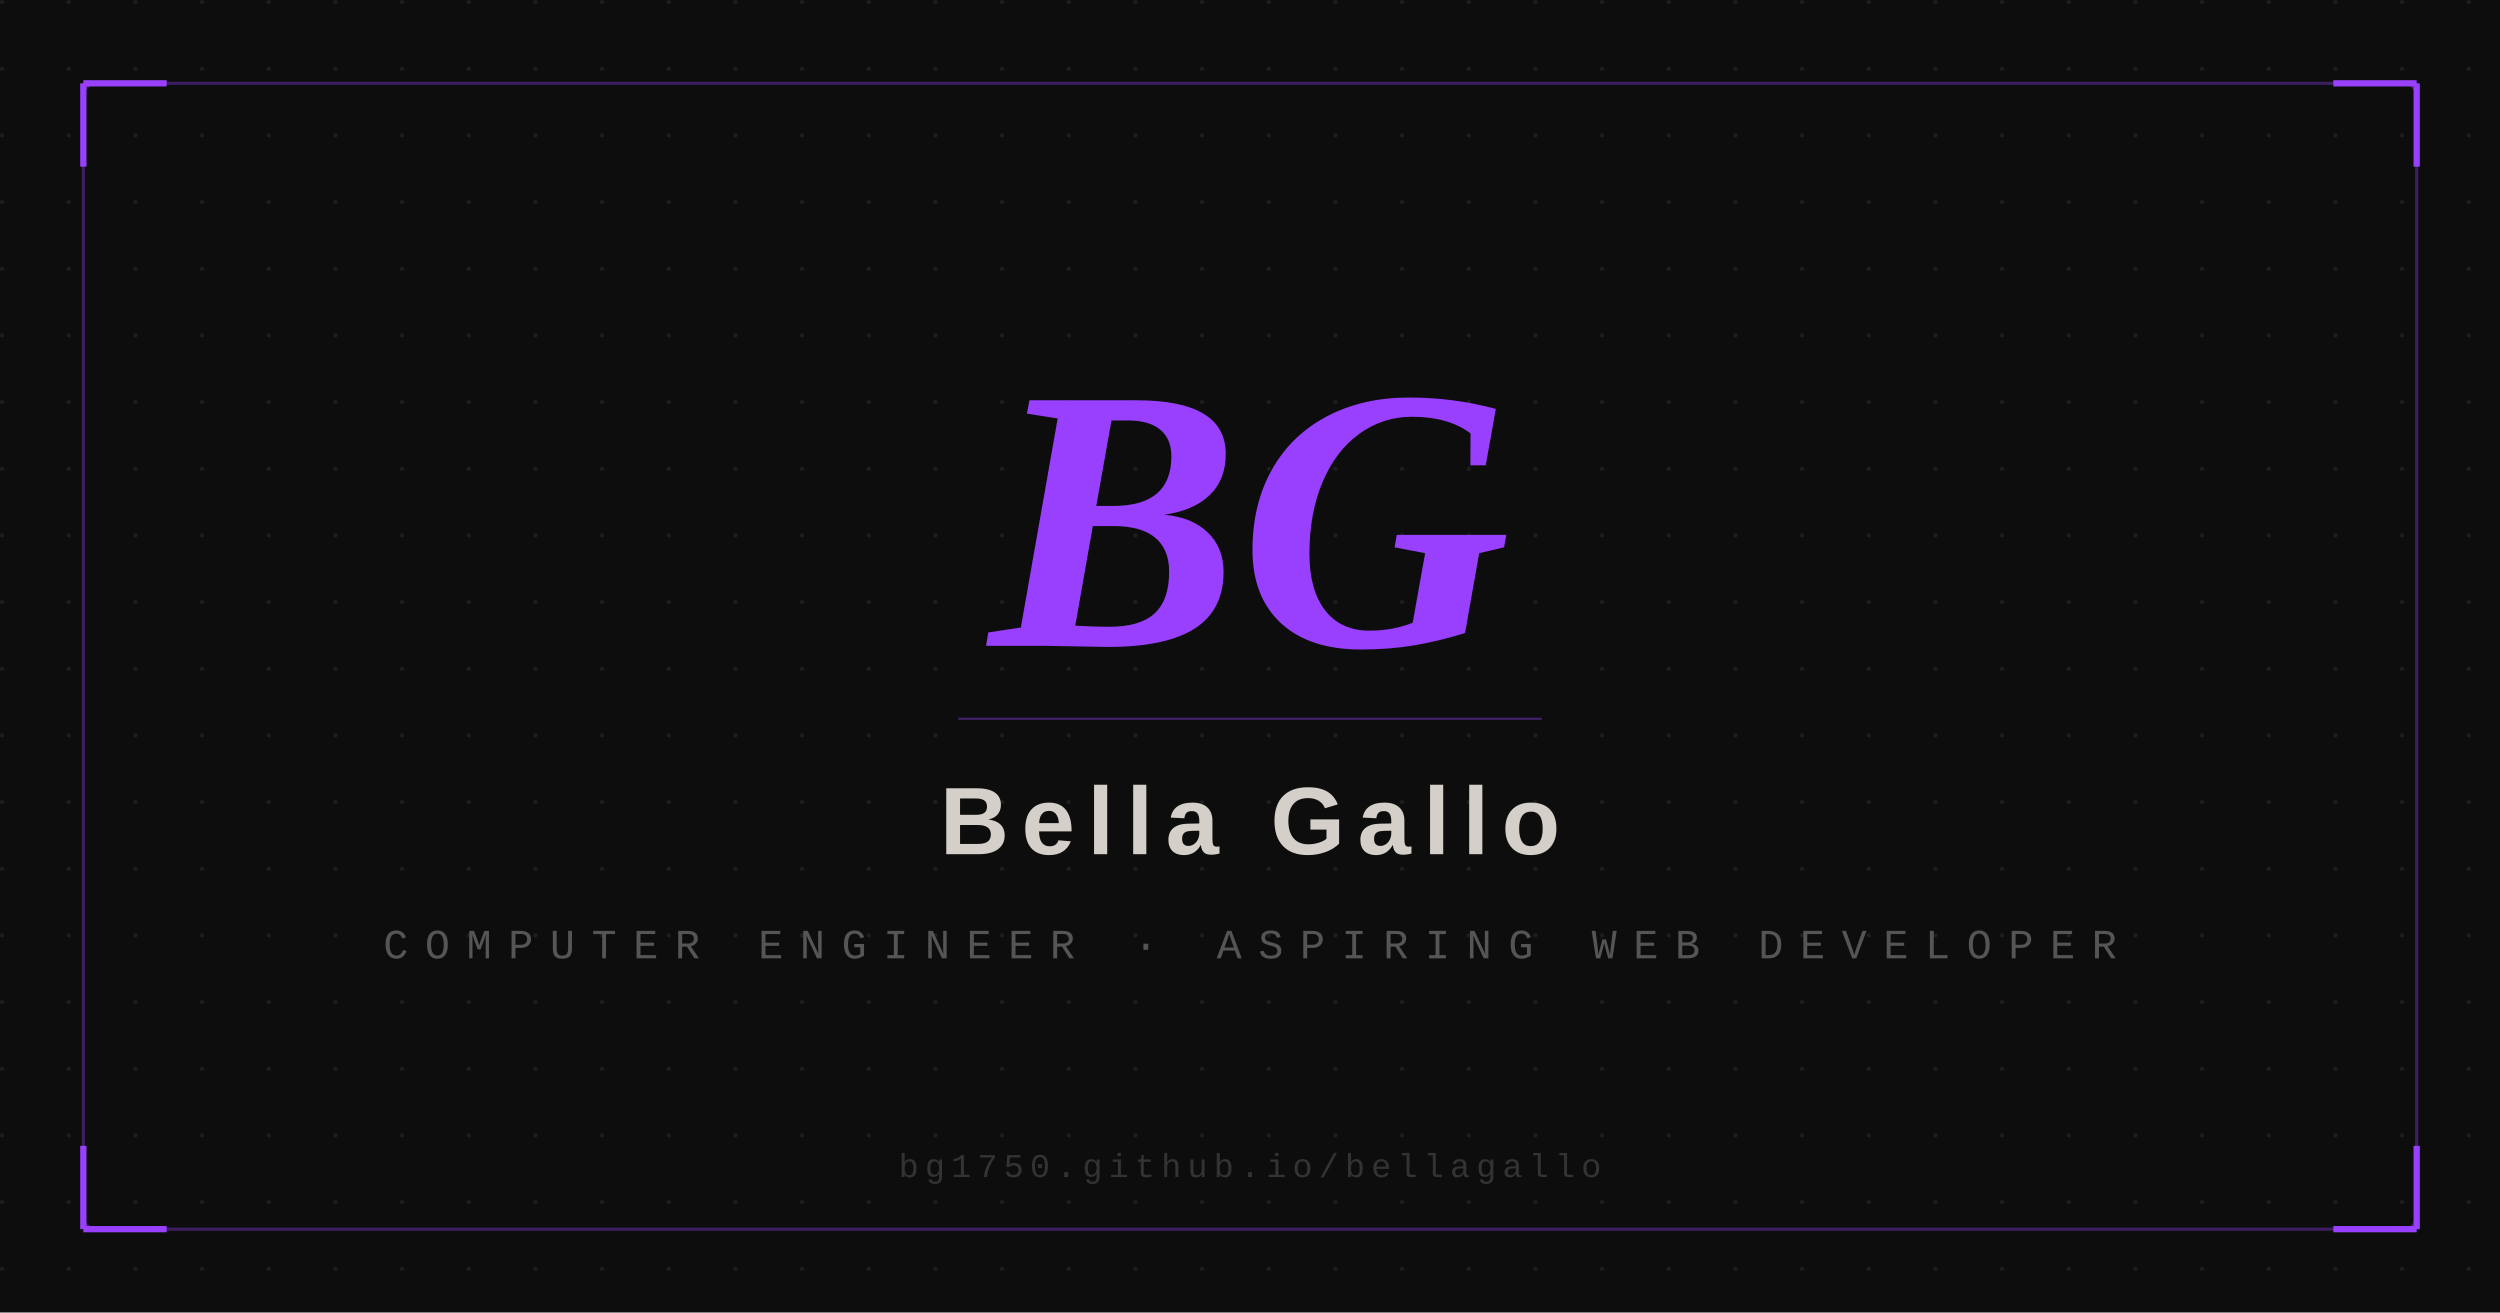
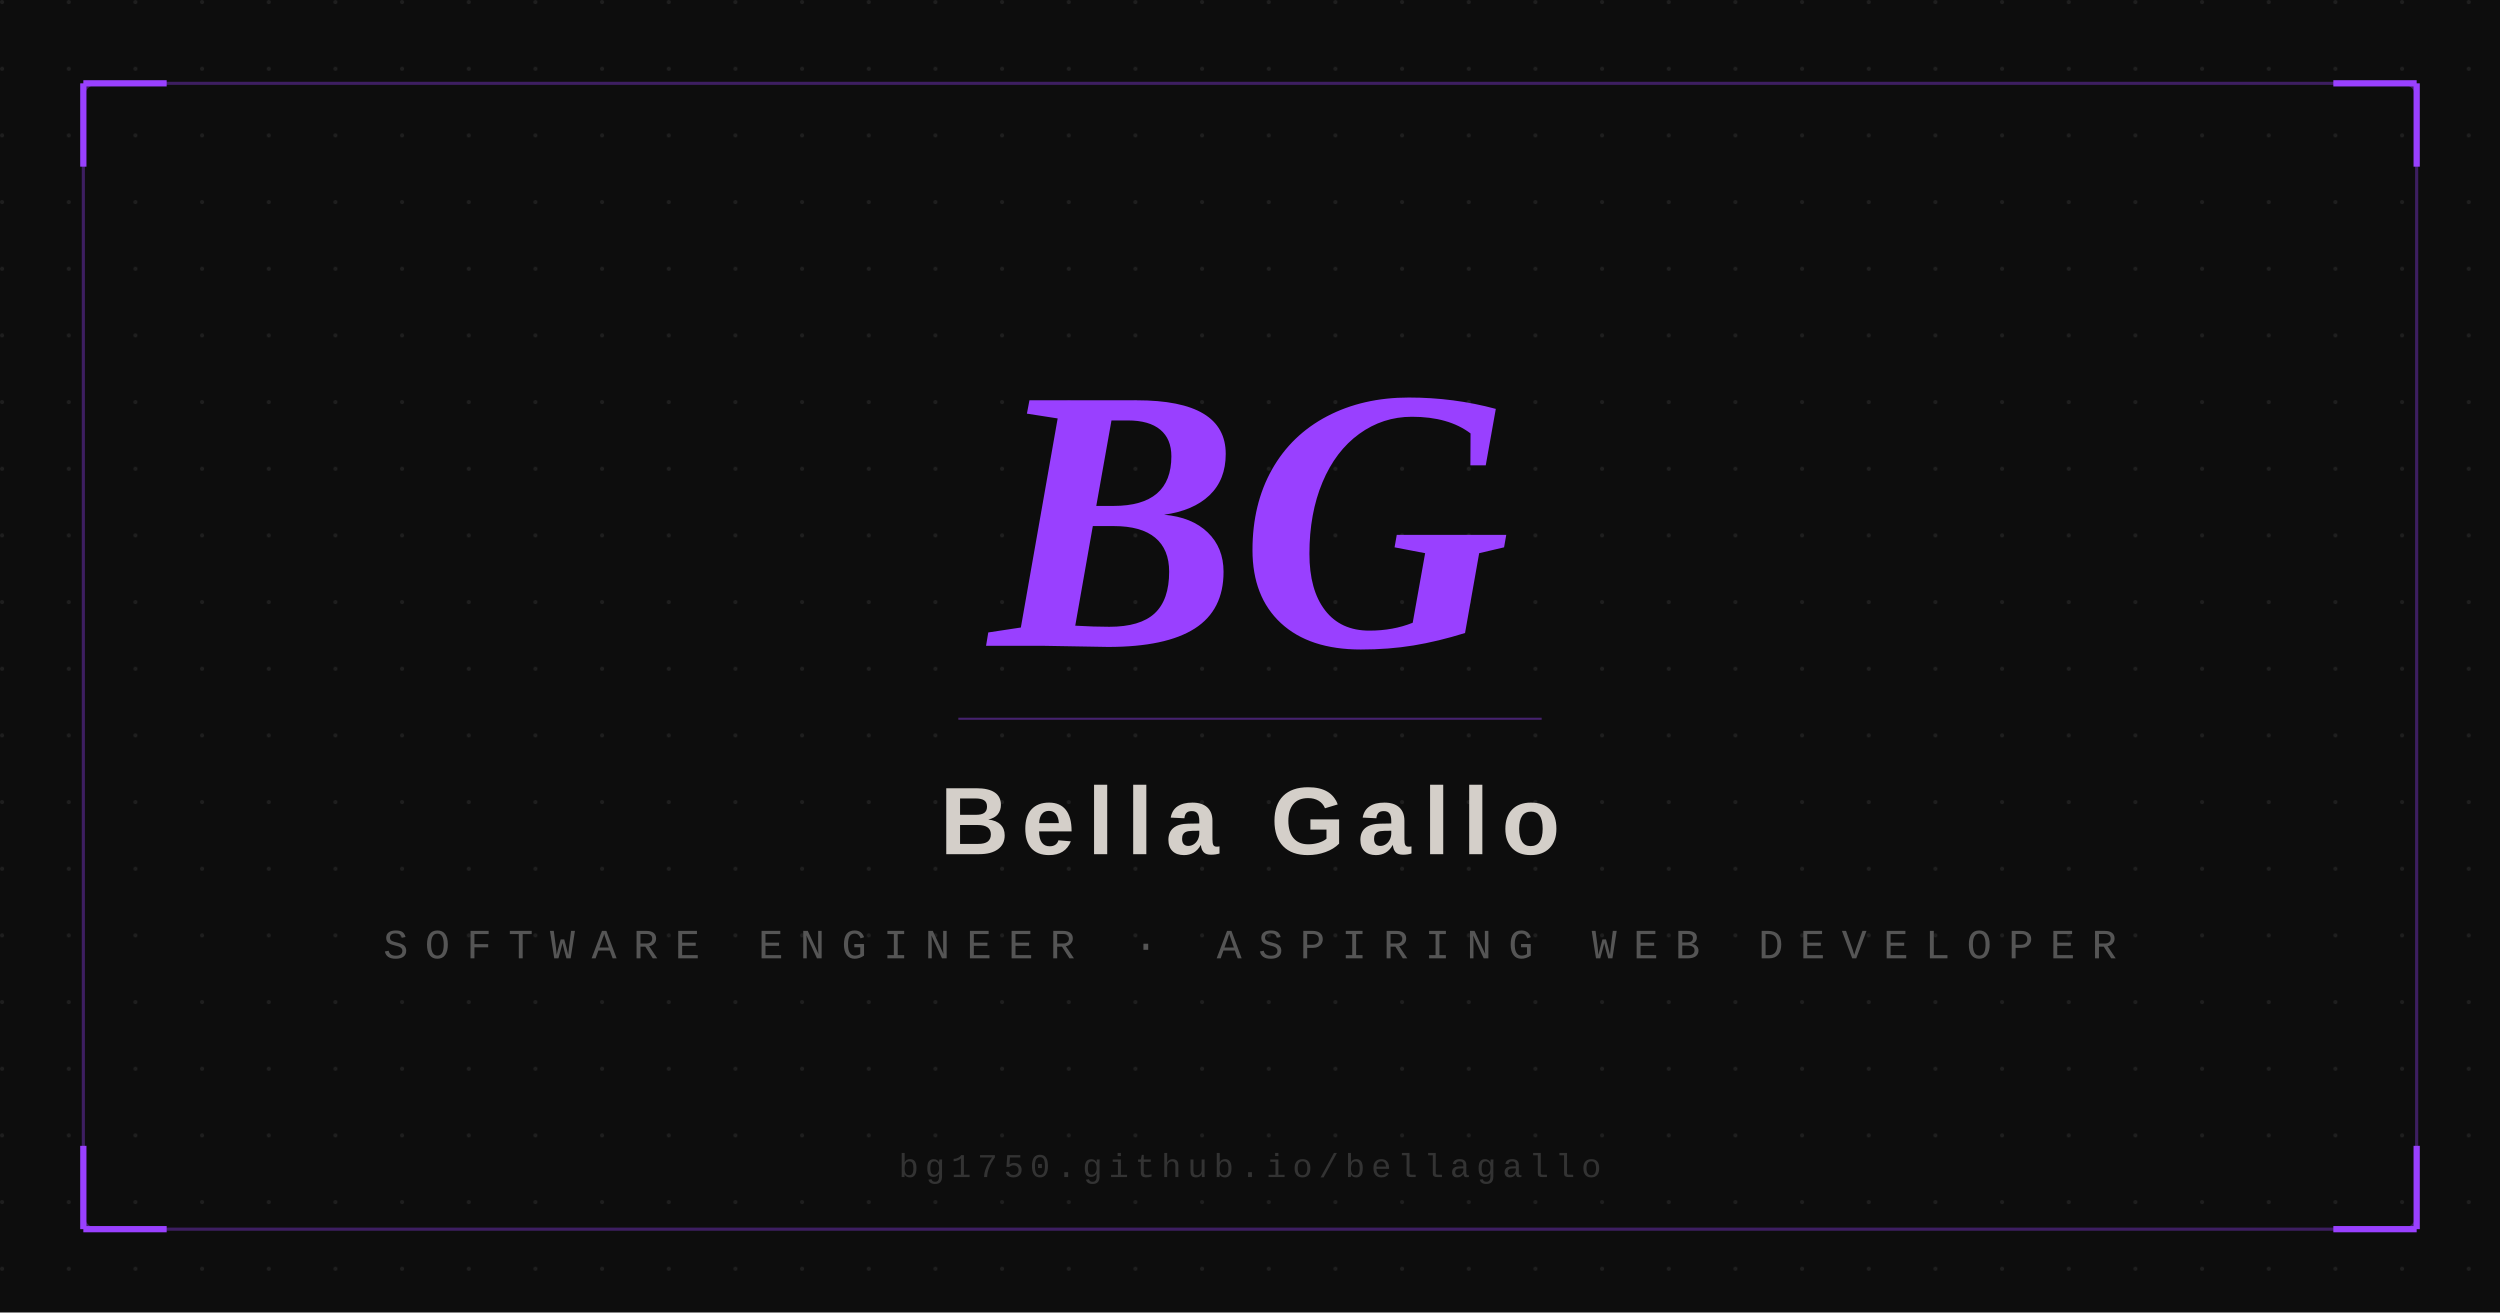
<svg xmlns="http://www.w3.org/2000/svg" viewBox="0 0 1200 630" width="1200" height="630">
  <rect width="1200" height="630" fill="#0D0D0D" />
  <defs>
    <pattern id="dots" x="0" y="0" width="32" height="32" patternUnits="userSpaceOnUse">
      <circle cx="1" cy="1" r="1" fill="#1E1E1E" />
    </pattern>
  </defs>
  <rect width="1200" height="630" fill="url(#dots)" />
  <rect x="40" y="40" width="1120" height="550" rx="6" fill="none" stroke="#9940FF" stroke-width="1.5" opacity="0.35" />
  <line x1="40" y1="80" x2="40" y2="40" stroke="#9940FF" stroke-width="3" />
  <line x1="40" y1="40" x2="80" y2="40" stroke="#9940FF" stroke-width="3" />
  <line x1="1160" y1="80" x2="1160" y2="40" stroke="#9940FF" stroke-width="3" />
  <line x1="1160" y1="40" x2="1120" y2="40" stroke="#9940FF" stroke-width="3" />
  <line x1="40" y1="550" x2="40" y2="590" stroke="#9940FF" stroke-width="3" />
  <line x1="40" y1="590" x2="80" y2="590" stroke="#9940FF" stroke-width="3" />
  <line x1="1160" y1="550" x2="1160" y2="590" stroke="#9940FF" stroke-width="3" />
  <line x1="1160" y1="590" x2="1120" y2="590" stroke="#9940FF" stroke-width="3" />
  <text x="600" y="310" text-anchor="middle" font-family="Georgia, 'Times New Roman', serif" font-style="italic" font-size="180" font-weight="bold" fill="#9940FF">BG</text>
  <line x1="460" y1="345" x2="740" y2="345" stroke="#9940FF" stroke-width="1" opacity="0.4" />
  <text x="600" y="410" text-anchor="middle" font-family="Arial, Helvetica, sans-serif" font-size="46" font-weight="bold" letter-spacing="6" fill="#D4CFC9">Bella Gallo</text>
-   <text x="600" y="460" text-anchor="middle" font-family="'Courier New', Courier, monospace" font-size="20" letter-spacing="8" fill="#555555">COMPUTER ENGINEER · ASPIRING WEB DEVELOPER</text>
+   <text x="600" y="460" text-anchor="middle" font-family="'Courier New', Courier, monospace" font-size="20" letter-spacing="8" fill="#555555">SOFTWARE ENGINEER · ASPIRING WEB DEVELOPER</text>
  <text x="600" y="565" text-anchor="middle" font-family="'Courier New', Courier, monospace" font-size="16" letter-spacing="3" fill="#333333">bg1750.github.io/bellagallo</text>
</svg>
